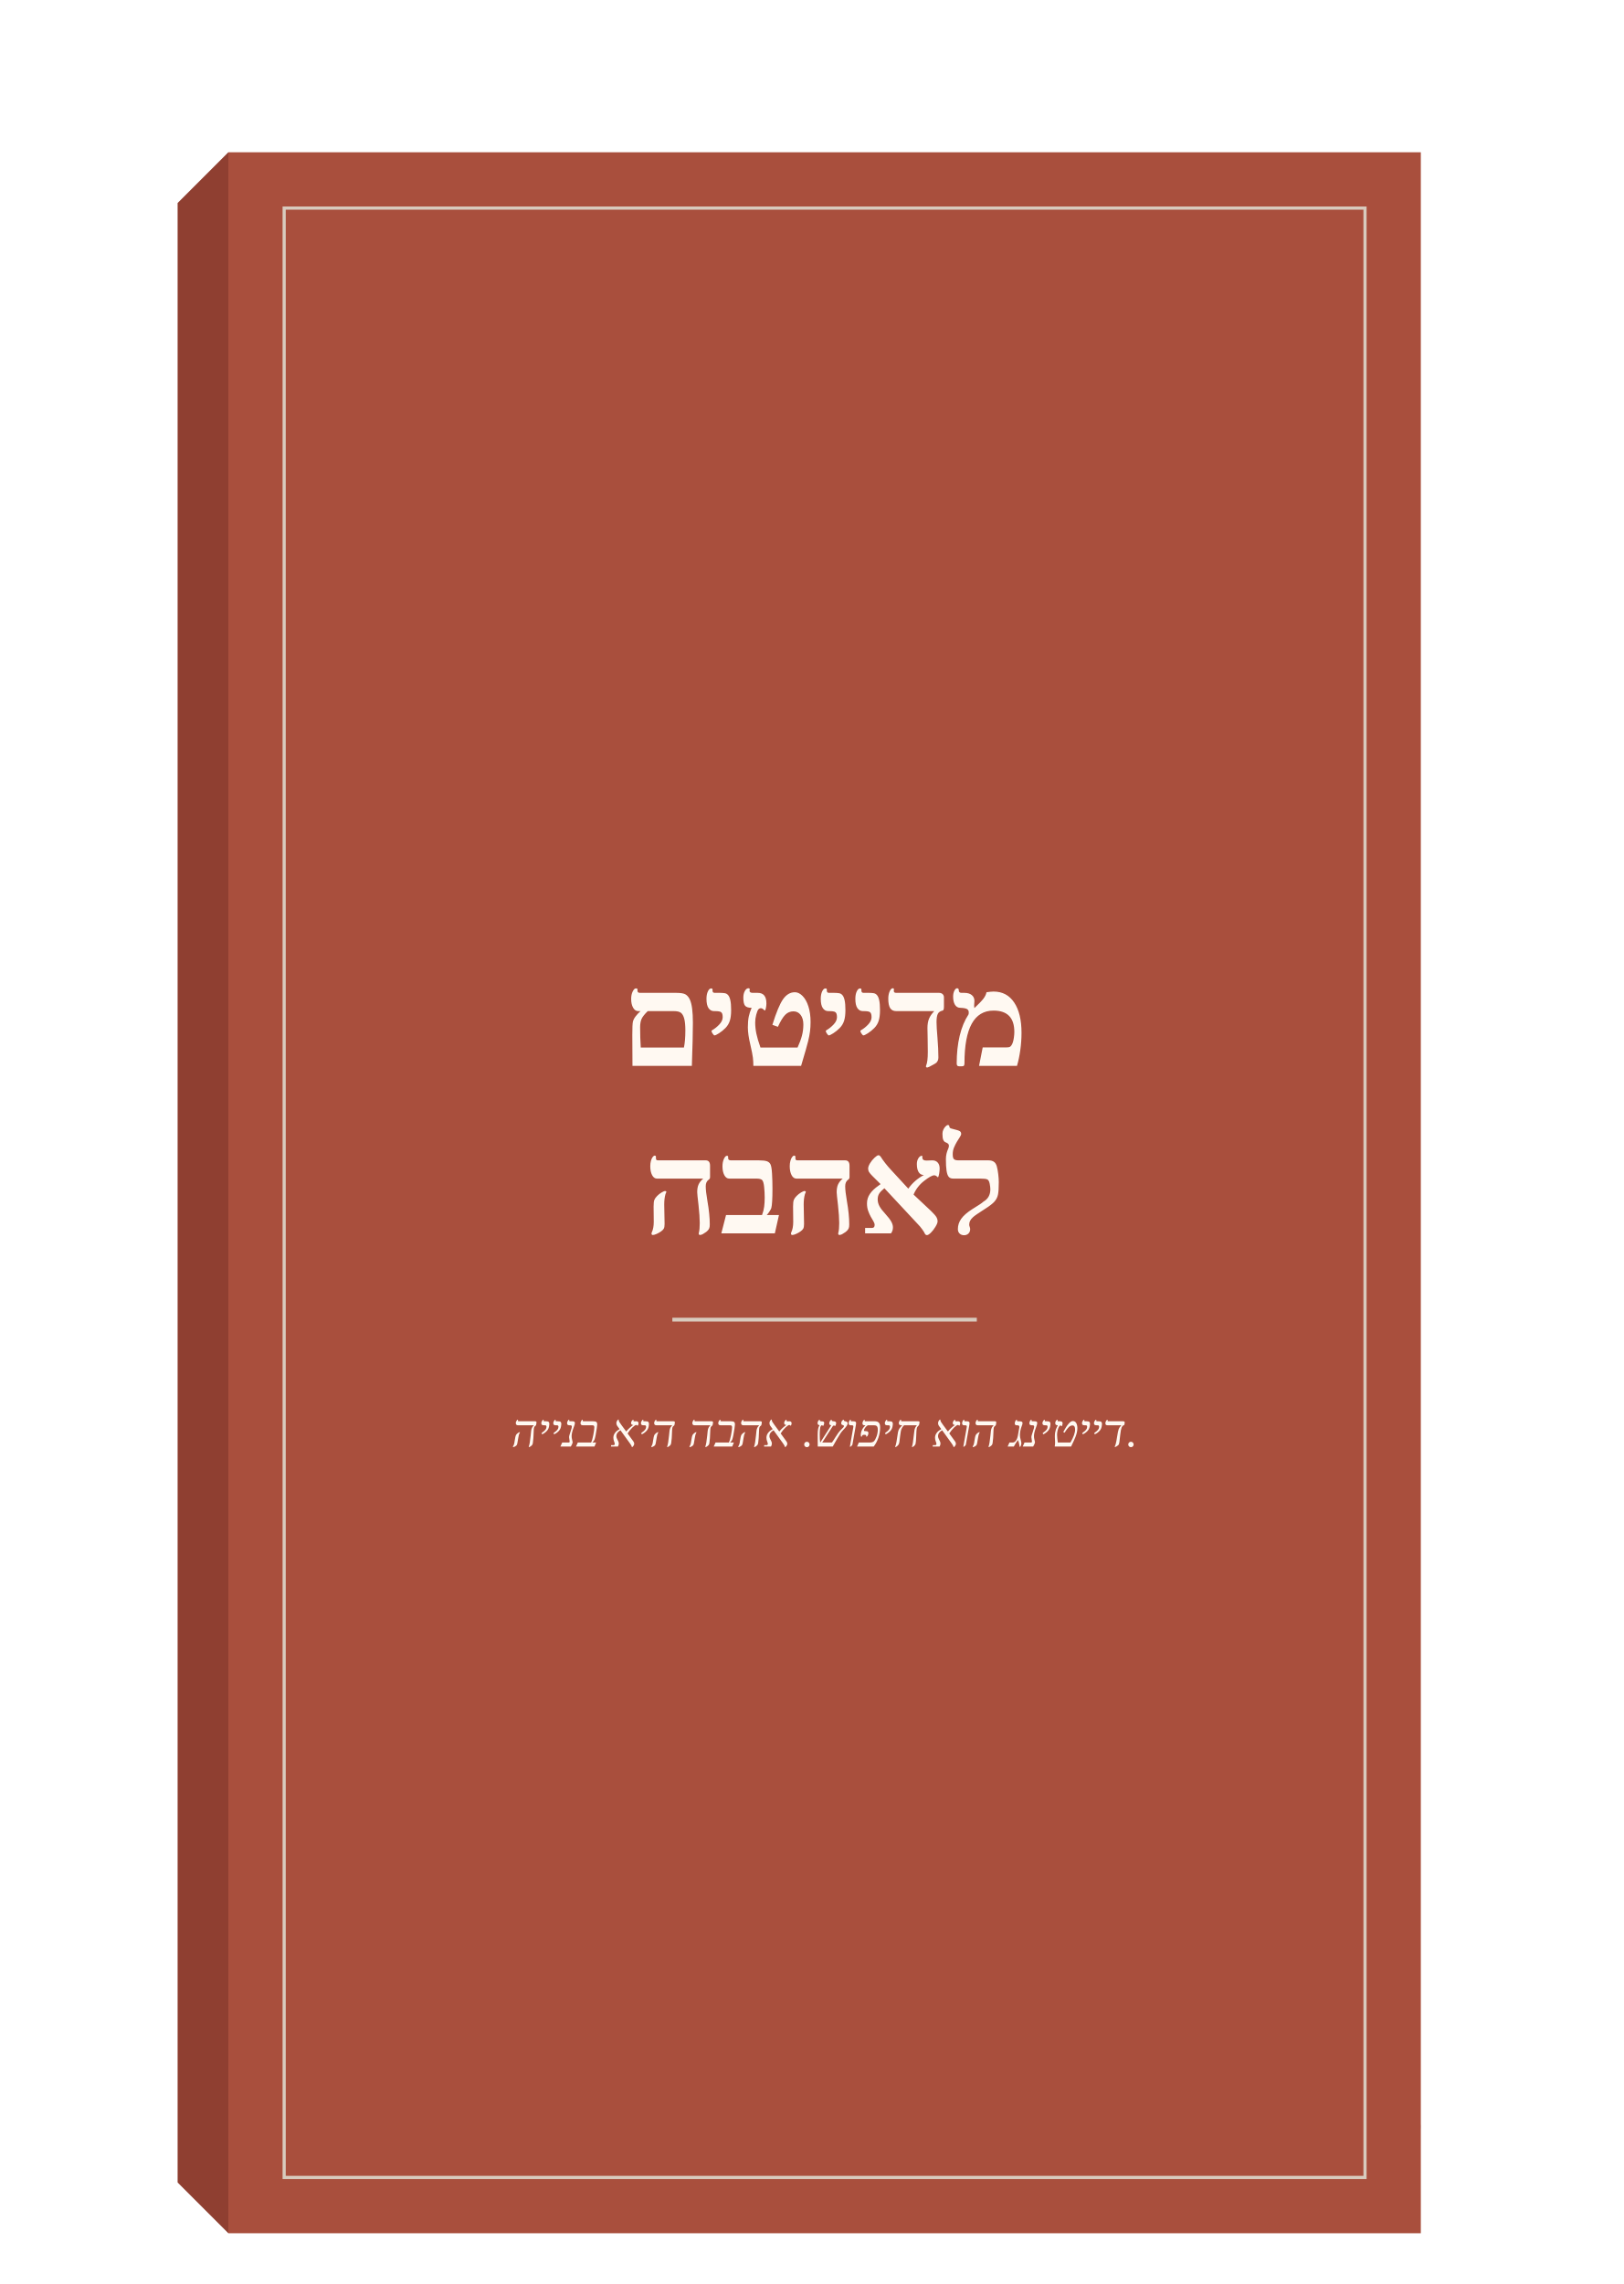
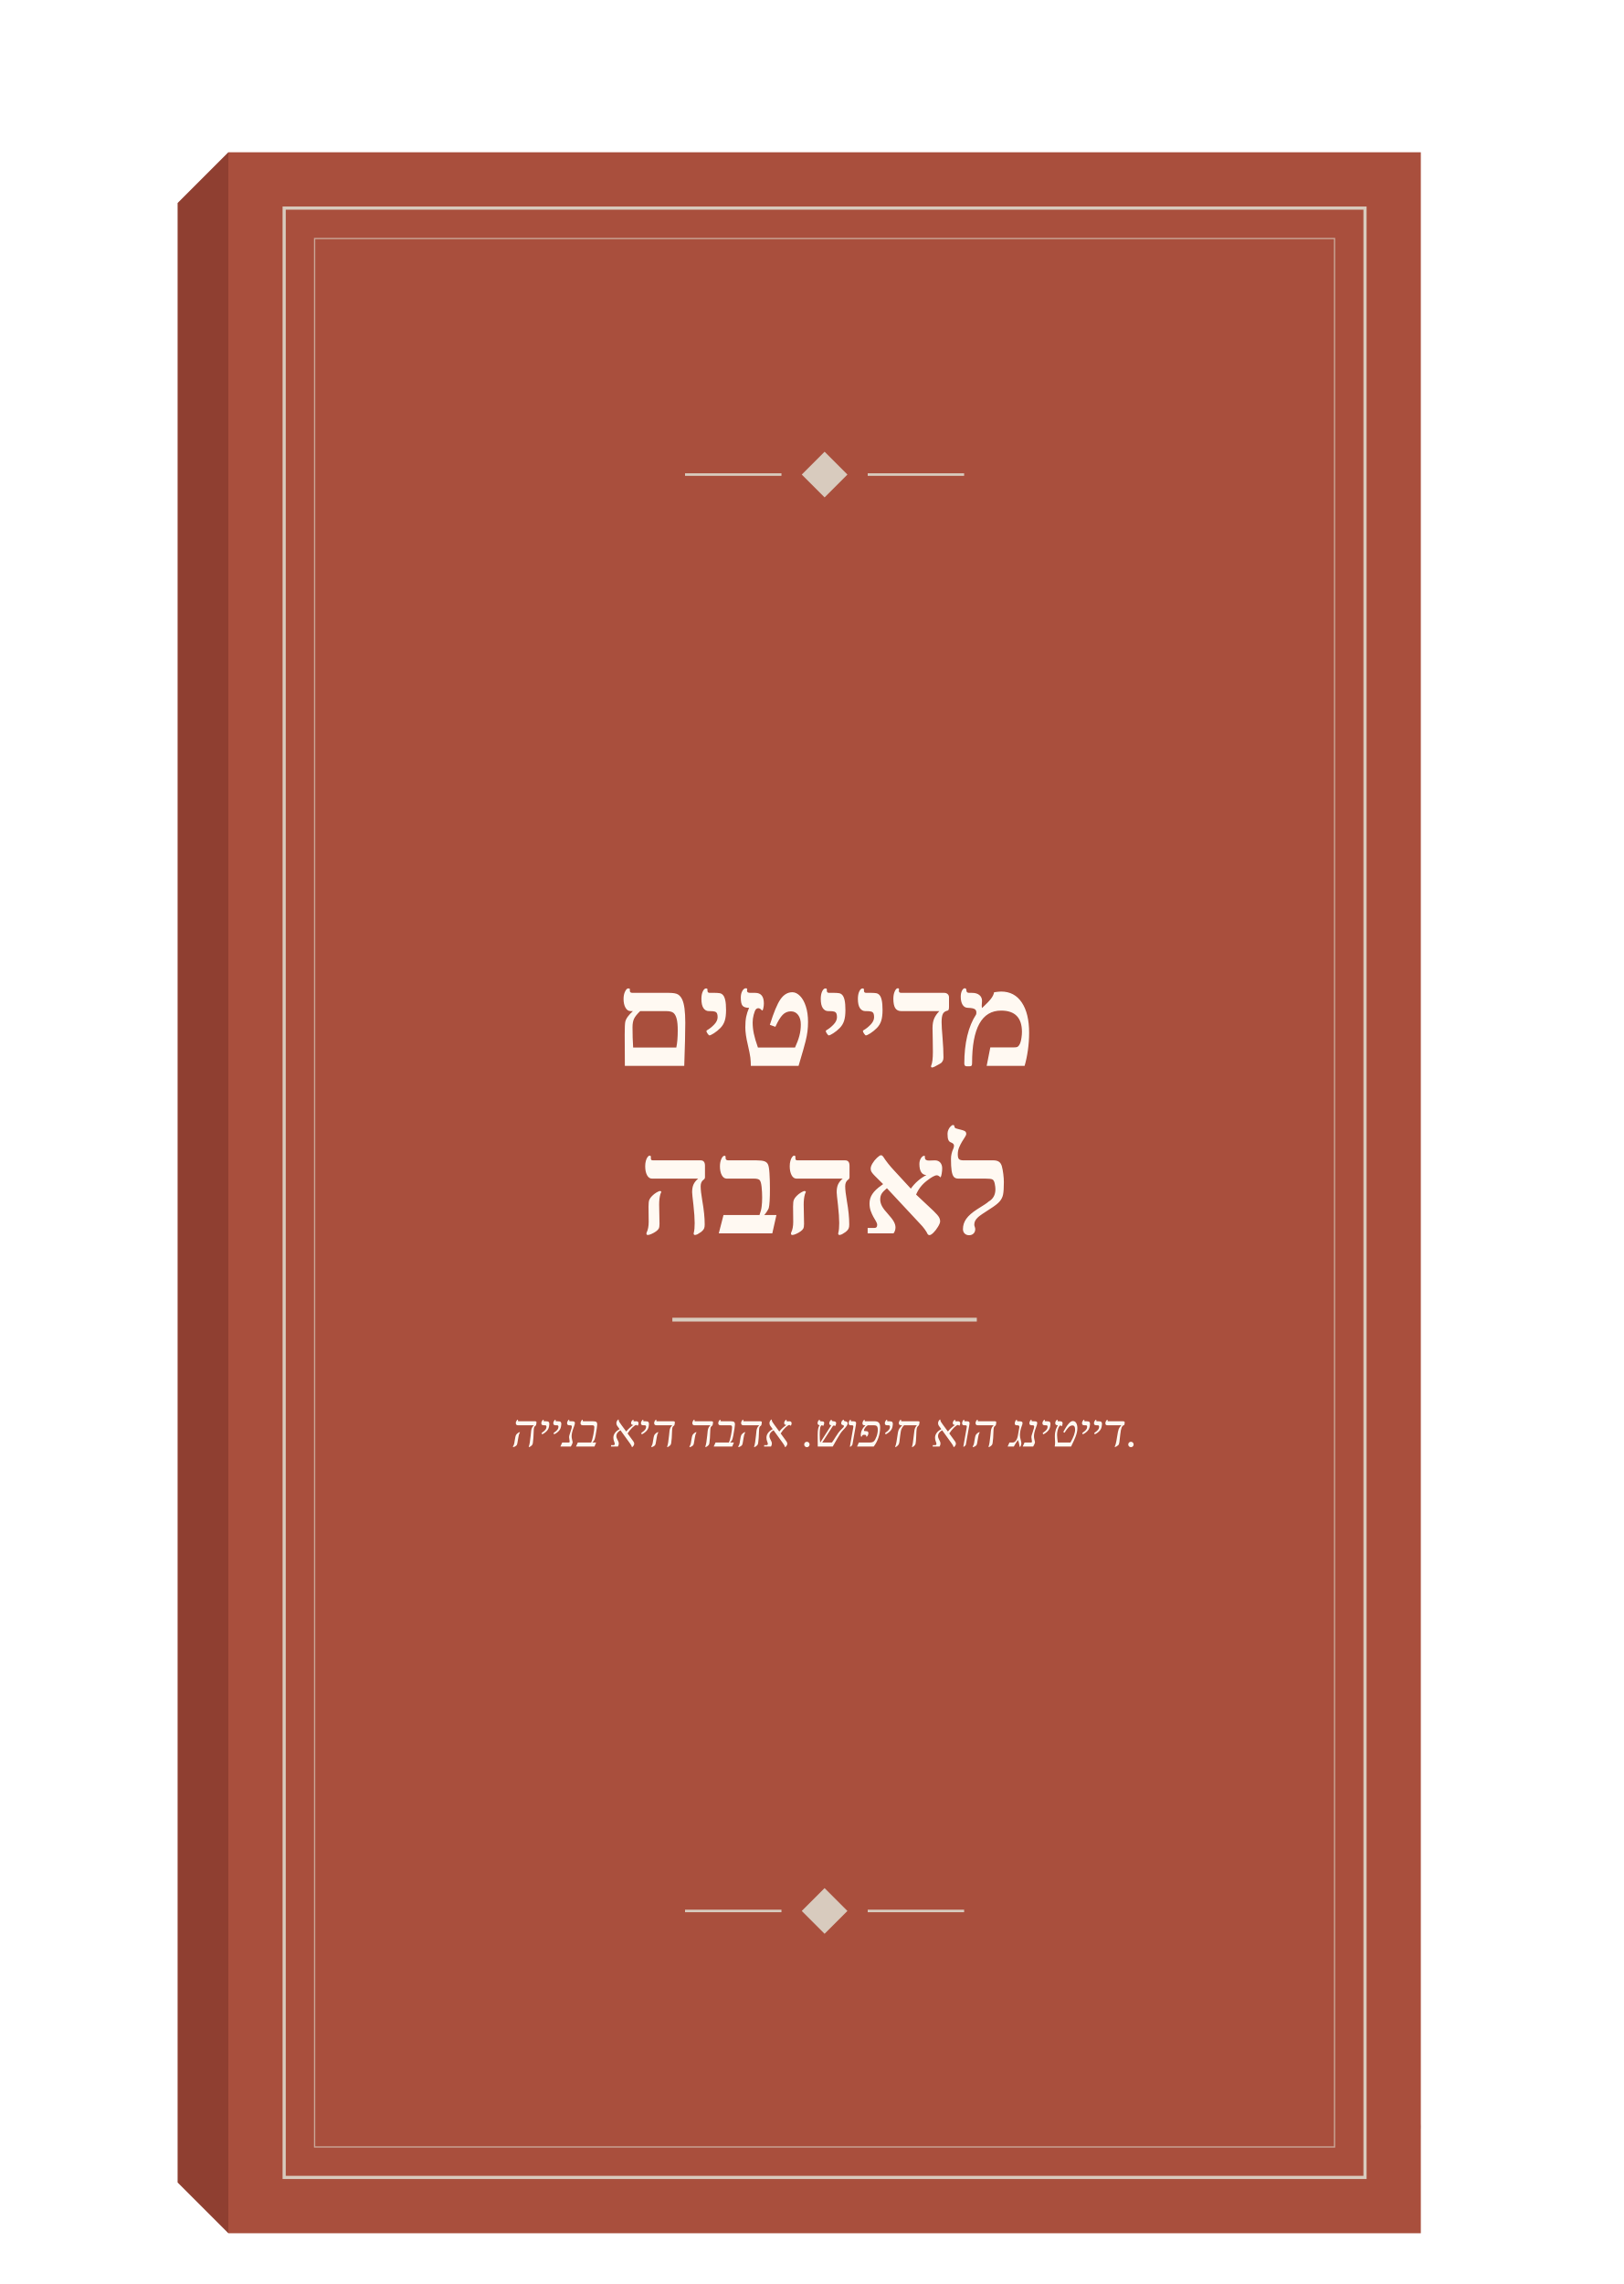
<svg xmlns="http://www.w3.org/2000/svg" width="640" height="900" viewBox="0 0 640 900" role="img" aria-label="הדמיית תלת-ממד של הספר מדייטים לאהבה">
  <ellipse cx="330" cy="838" rx="230" ry="26" fill="#25282b" opacity="0.16" />
  <polygon points="90,60 70,80 70,860 90,880" fill="#8f3f31" />
  <rect x="90" y="60" width="470" height="820" fill="#a94f3d" />
  <rect x="112" y="82" width="426" height="776" fill="none" stroke="#d8cbbe" stroke-width="1.25" />
-   <text x="325" y="420" text-anchor="middle" fill="#fff9f2" font-family="Georgia, 'Times New Roman', serif" font-size="52" font-weight="600">מדייטים</text>
-   <text x="325" y="486" text-anchor="middle" fill="#fff9f2" font-family="Georgia, 'Times New Roman', serif" font-size="52" font-weight="600">לאהבה</text>
+   <rect x="124" y="94" width="402" height="752" fill="none" stroke="#d8cbbe" stroke-width="0.5" opacity="0.7" />
+   <line x1="270" y1="187" x2="308" y2="187" stroke="#d8cbbe" stroke-width="1" />
+   <polygon points="325,178 334,187 325,196 316,187" fill="#d8cbbe" />
+   <line x1="342" y1="187" x2="380" y2="187" stroke="#d8cbbe" stroke-width="1" />
+   <text x="325" y="420" text-anchor="middle" fill="#fff9f2" font-family="Georgia, 'Times New Roman', serif" font-size="52" font-weight="600" letter-spacing="1">מדייטים</text>
+   <text x="325" y="486" text-anchor="middle" fill="#fff9f2" font-family="Georgia, 'Times New Roman', serif" font-size="52" font-weight="600" letter-spacing="1">לאהבה</text>
  <line x1="265" y1="520" x2="385" y2="520" stroke="#d8cbbe" stroke-width="1.5" />
  <text x="325" y="570" text-anchor="middle" fill="#fff9f2" font-family="Georgia, 'Times New Roman', serif" font-size="18" font-style="italic">דייטינג הוא חיפוש. אהבה היא בנייה.</text>
+   <line x1="270" y1="753" x2="308" y2="753" stroke="#d8cbbe" stroke-width="1" />
+   <polygon points="325,744 334,753 325,762 316,753" fill="#d8cbbe" />
+   <line x1="342" y1="753" x2="380" y2="753" stroke="#d8cbbe" stroke-width="1" />
</svg>
